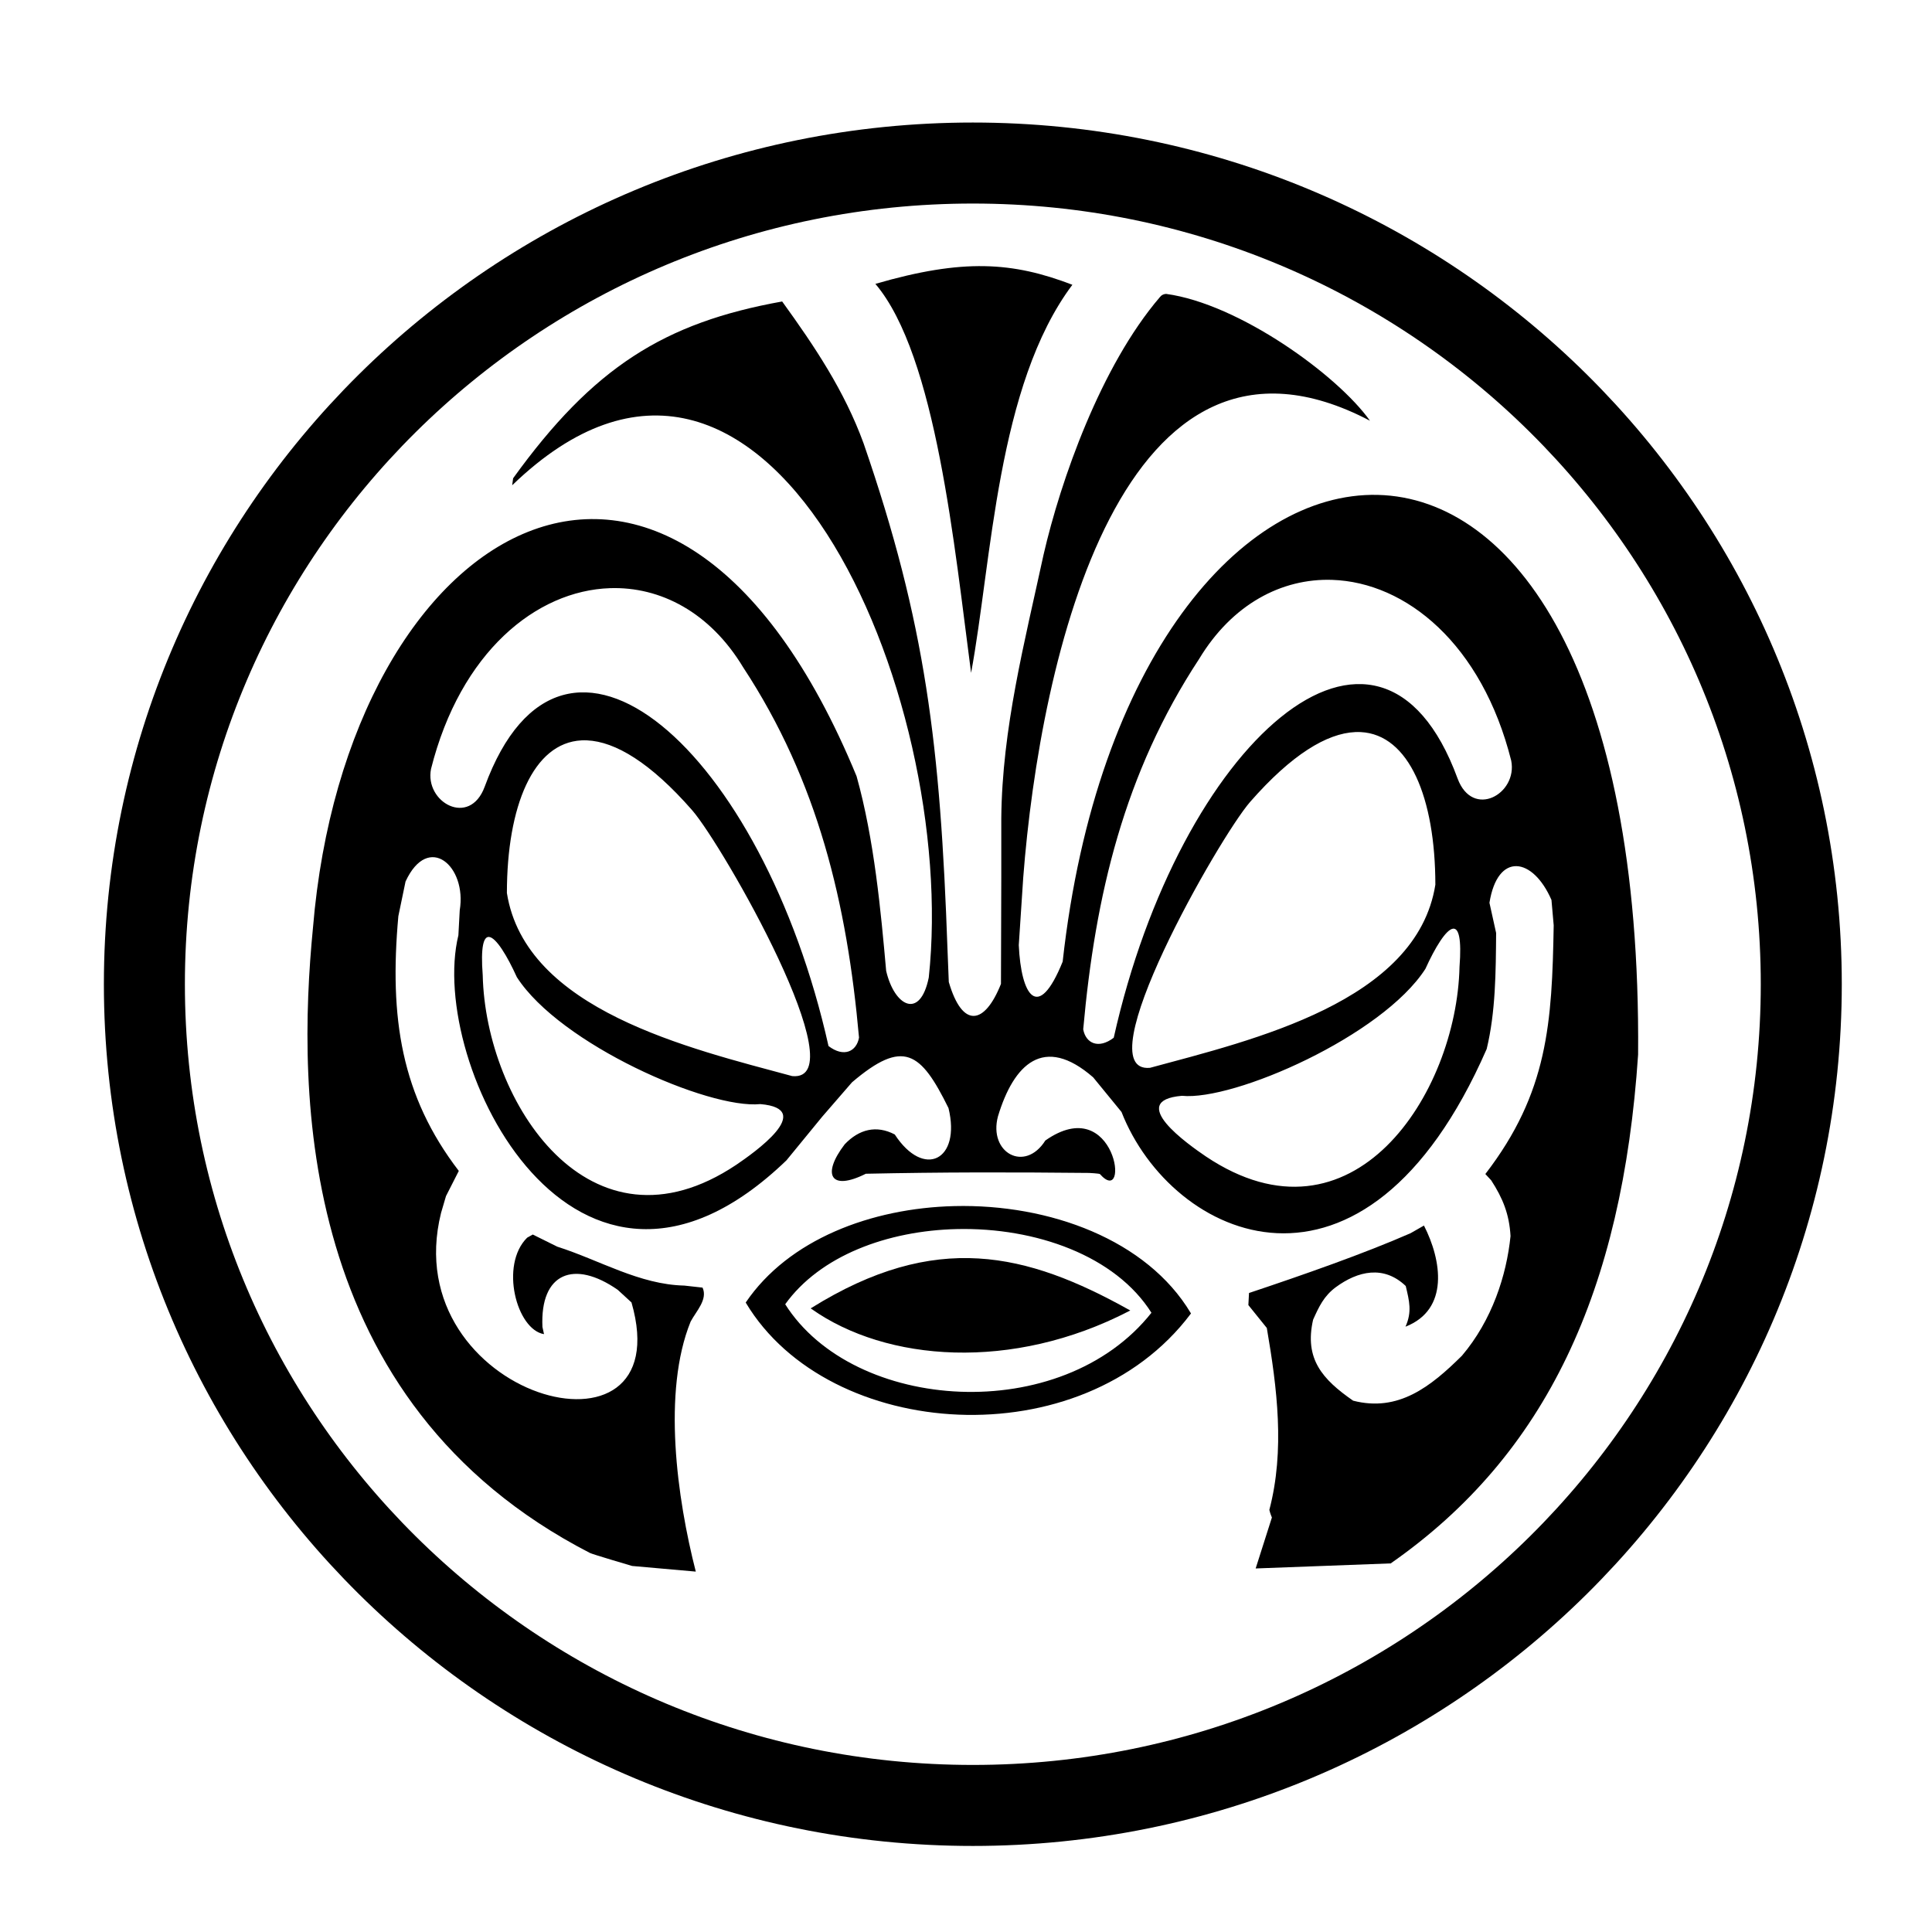
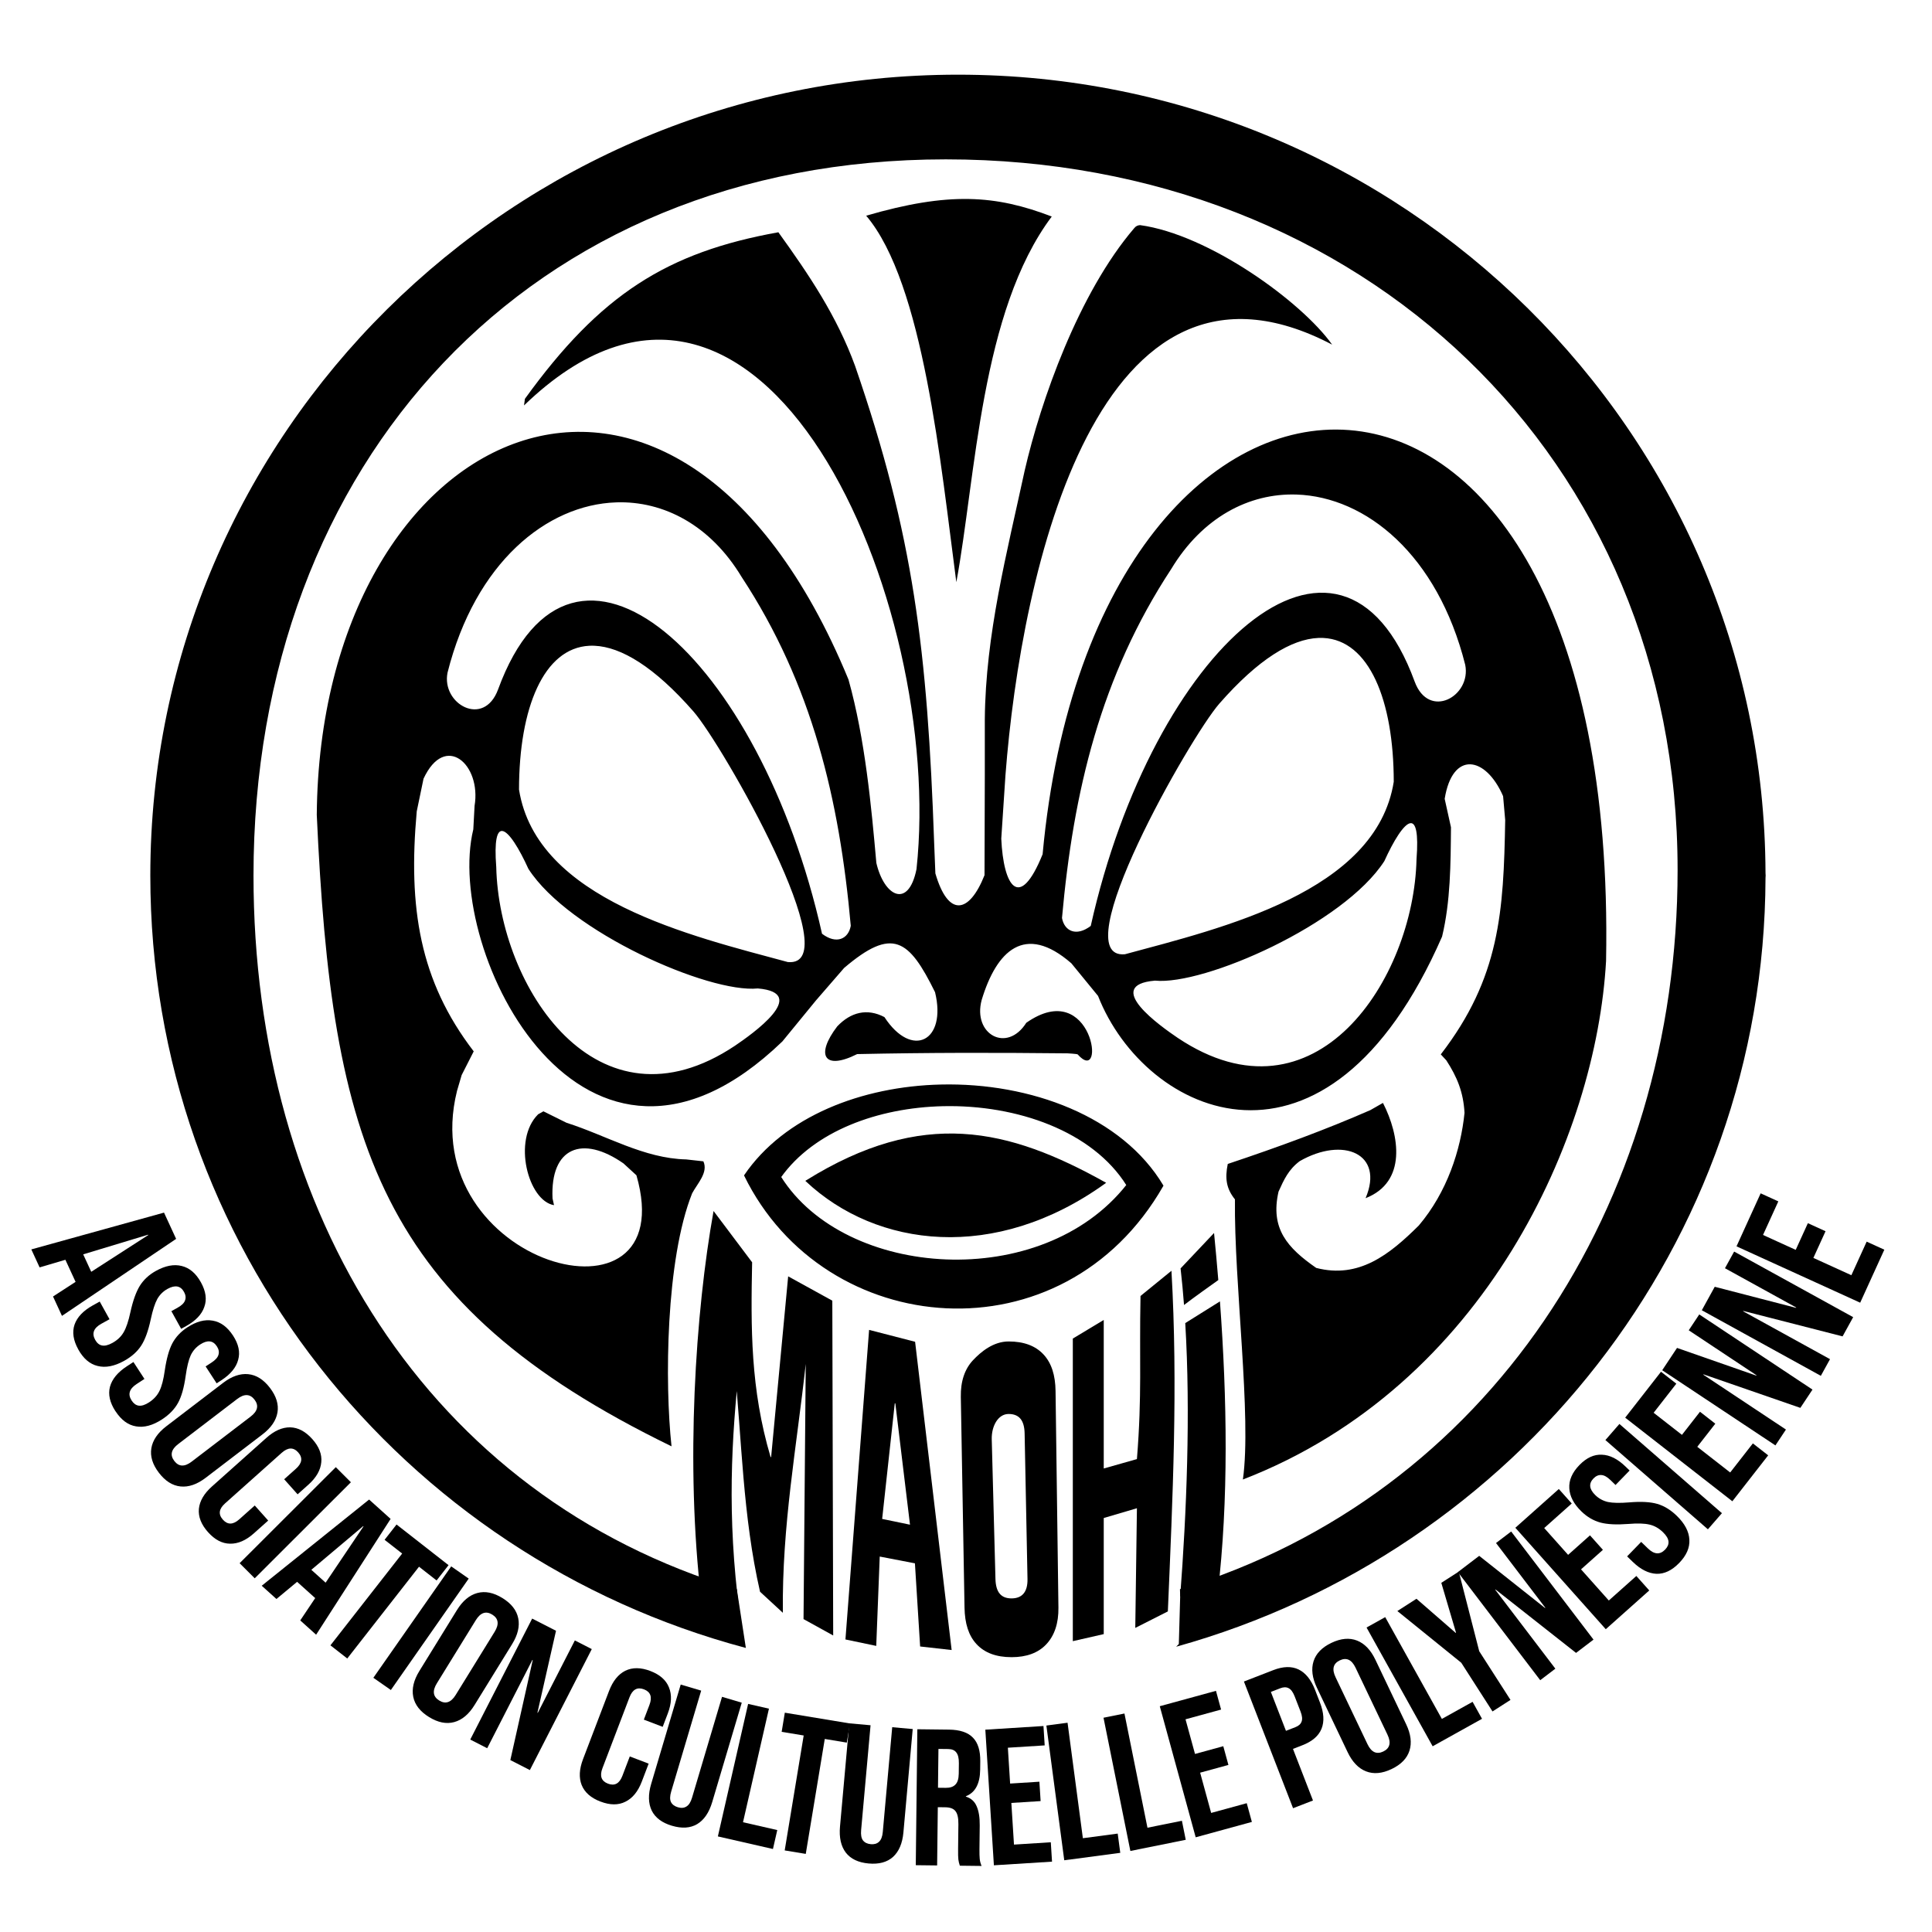
- <svg xmlns="http://www.w3.org/2000/svg" width="500" height="500" viewBox="0 0 132.292 132.292" version="1.1" id="svg1058">
+ <svg xmlns="http://www.w3.org/2000/svg" id="svg1058" version="1.1" viewBox="0 0 132.292 132.292" height="500" width="500">
  <defs id="defs1052" />
-   <g id="layer2" style="display:inline;opacity:1">
-     <ellipse style="fill:none;stroke:#000000;stroke-width:5.547;stroke-linecap:round;stroke-linejoin:round;stroke-miterlimit:4;stroke-dasharray:none;paint-order:stroke fill markers" id="path945" cx="66.614" cy="67.395" rx="56.727" ry="56.231" />
-     <g id="g965" transform="translate(-1.710008,1.458071)">
-       <path id="path1615" d="m 61.652,17.98 c 6.008,-1.747 9.393,-1.509 13.488,0.062 -5.173,6.897 -5.516,18.935 -6.935,26.575 -1.13,-8.527 -2.386,-21.733 -6.553,-26.636 z" style="fill:#000000;stroke:none;stroke-width:0.345px;stroke-linecap:butt;stroke-linejoin:miter;stroke-opacity:1" />
-       <path d="m 81.556,18.666 c -0.159,0.011 -0.304,0.067 -0.418,0.214 -4.057,4.731 -6.804,12.572 -7.97,17.638 -1.295,5.99 -2.843,11.904 -2.896,18.073 v 4.05 l -0.022,7.273 c -1.111,2.8 -2.634,3.086 -3.572,-0.131 l -0.087,-2.178 c -0.494,-14.037 -1.487,-22.358 -5.749,-34.709 -1.317,-3.608 -3.355,-6.638 -5.574,-9.711 -8.083,1.452 -12.941,4.512 -18.422,12.106 l -0.065,0.48 c 17.334,-16.734 30.61,14.355 28.525,33.707 -0.592,2.911 -2.352,1.976 -2.917,-0.457 -0.359,-4.044 -0.813,-8.996 -2.025,-13.326 -12.647,-30.698 -34.924,-17.402 -37.225,10.389 -1.104,11.3 -1.064,32.475 18.954,42.789 0.108,0.077 2.901,0.897 2.901,0.897 l 4.36,0.386 c -1.284,-5.003 -2.305,-12.319 -0.353,-17.121 0.382,-0.716 1.185,-1.515 0.816,-2.325 l -1.248,-0.139 c -3.077,-0.068 -5.808,-1.745 -8.699,-2.664 l -1.679,-0.832 -0.385,0.216 c -1.887,1.867 -0.729,6.293 1.155,6.606 l -0.108,-0.492 c -0.171,-3.705 2.165,-4.629 5.159,-2.541 l 0.939,0.862 c 3.425,11.896 -16.178,6.495 -13.041,-6.128 l 0.339,-1.155 0.877,-1.724 C 29.187,73.581 28.356,68.254 28.987,61.273 l 0.492,-2.371 c 1.569,-3.383 4.212,-1.045 3.711,1.97 l -0.092,1.71 c -2.147,8.811 8.004,29.341 22.464,15.413 l 2.448,-2.988 2.04,-2.354 c 3.519,-2.996 4.705,-2.096 6.608,1.764 0.868,3.571 -1.687,4.864 -3.68,1.807 -1.256,-0.659 -2.443,-0.362 -3.429,0.675 -1.586,2.075 -0.978,3.232 1.448,2.014 5.175,-0.109 9.869,-0.111 15.297,-0.055 0,0 0.653,0.033 0.73,0.076 2.112,2.378 1.113,-5.694 -3.735,-2.297 -1.406,2.226 -3.909,0.838 -3.244,-1.655 1.077,-3.567 3.131,-5.619 6.519,-2.67 l 1.94,2.371 c 3.424,8.733 16.626,14.835 25.005,-4.311 0.615,-2.545 0.626,-5.299 0.647,-7.945 l -0.457,-2.067 c 0.56,-3.502 2.974,-3.124 4.246,-0.196 l 0.153,1.739 c -0.116,6.671 -0.383,11.448 -4.68,17.029 l 0.4,0.431 c 0.792,1.222 1.239,2.312 1.324,3.818 -0.273,2.695 -1.268,5.765 -3.326,8.191 -2.142,2.124 -4.356,3.88 -7.452,3.08 -2.094,-1.454 -3.354,-2.853 -2.741,-5.543 0.399,-0.888 0.731,-1.611 1.54,-2.217 1.531,-1.129 3.3,-1.529 4.804,-0.092 0.247,1.04 0.437,1.762 -0.016,2.785 3.012,-1.174 2.476,-4.555 1.263,-6.924 L 98.297,82.985 c -3.201,1.401 -7.275,2.828 -11.062,4.094 l -0.044,0.827 1.263,1.568 c 0.705,4.113 1.246,8.362 0.174,12.455 0.044,0.218 0.174,0.523 0.174,0.523 l -1.112,3.489 9.248,-0.347 c 10.661,-7.434 15.861,-18.694 16.94,-34.84 0.424,-52.314 -34.823,-47.763 -39.403,-6.364 -1.693,4.189 -2.85,2.318 -3.005,-1.132 l 0.304,-4.616 C 72.924,43.699 78.501,18.426 95.517,27.351 93.287,24.215 86.536,19.34 81.556,18.666 Z m 11.375,19.582 c 5.053,0.168 10.246,4.379 12.258,12.377 0.454,2.283 -2.642,4.018 -3.675,1.217 C 96.117,37.125 82.469,49.479 77.972,69.6 76.926,70.399 76.056,69.982 75.882,69.024 c 0.821,-9.174 2.807,-17.557 7.937,-25.361 2.263,-3.752 5.655,-5.53 9.112,-5.415 z m -49.449,0.568 c 3.457,-0.115 6.849,1.662 9.112,5.415 5.13,7.805 7.116,16.188 7.937,25.361 -0.174,0.958 -1.044,1.375 -2.09,0.576 C 53.944,50.047 40.297,37.692 34.899,52.41 c -1.032,2.801 -4.129,1.067 -3.675,-1.216 2.012,-7.998 7.204,-12.21 12.257,-12.378 z m 51.021,9.854 c 0.129,-0.006 0.256,-0.005 0.38,6.9e-4 3.318,0.165 5.107,4.511 5.112,10.451 -1.273,8.021 -12.509,10.636 -19.538,12.538 -4.505,0.42 4.745,-15.798 6.858,-18.212 2.846,-3.252 5.258,-4.691 7.188,-4.777 z m -52.592,0.568 c 1.931,0.085 4.341,1.524 7.188,4.777 2.112,2.414 11.362,18.632 6.858,18.212 -7.029,-1.901 -18.265,-4.516 -19.538,-12.538 0.005,-5.94 1.795,-10.285 5.113,-10.451 0.124,-0.006 0.251,-0.006 0.38,-6.9e-4 z m 59.305,12.893 c 0.376,-0.031 0.582,0.678 0.433,2.62 -0.199,8.707 -7.338,19.687 -17.36,12.983 -1.202,-0.816 -5.495,-3.829 -1.65,-4.158 3.565,0.359 13.722,-4.105 16.674,-8.692 0.655,-1.447 1.42,-2.713 1.904,-2.753 z m -66.019,0.568 c 0.484,0.04 1.249,1.306 1.904,2.753 2.951,4.587 13.109,9.05 16.674,8.692 3.845,0.328 -0.449,3.342 -1.651,4.158 C 42.102,85.005 34.963,74.025 34.764,65.318 c -0.149,-1.942 0.057,-2.651 0.433,-2.62 z" style="display:inline;fill:#000000;stroke:none;stroke-width:0.345px;stroke-linecap:butt;stroke-linejoin:miter;stroke-opacity:1" id="path1617" />
-       <path d="m 67.078,81.17 c -5.736,0.135 -11.359,2.305 -14.256,6.564 5.661,9.45 22.933,10.656 30.389,0.743 -2.986,-4.998 -9.632,-7.46 -16.133,-7.307 z m 0.161,1.489 c 5.387,-0.121 10.893,1.826 13.367,5.776 -6.178,7.836 -20.49,6.883 -25.181,-0.587 2.401,-3.367 7.061,-5.083 11.813,-5.189 z" style="font-variation-settings:normal;opacity:1;vector-effect:none;fill:#000000;fill-opacity:1;stroke:#000000;stroke-width:0.085;stroke-linecap:butt;stroke-linejoin:miter;stroke-miterlimit:4;stroke-dasharray:none;stroke-dashoffset:0;stroke-opacity:1;stop-color:#000000;stop-opacity:1" id="path834" />
-       <path id="path849" d="m 57.298,88.134 c 8.479,-5.277 14.694,-3.776 21.717,0.141 -8.001,4.142 -16.605,3.467 -21.717,-0.141 z" style="font-variation-settings:normal;opacity:1;vector-effect:none;fill:#000000;fill-opacity:1;stroke:#000000;stroke-width:0.085;stroke-linecap:butt;stroke-linejoin:miter;stroke-miterlimit:4;stroke-dasharray:none;stroke-dashoffset:0;stroke-opacity:1;stop-color:#000000;stop-opacity:1" />
+   <g style="display:inline;opacity:1" id="layer2">
+     <path id="path865" style="color:#000000;font-style:normal;font-variant:normal;font-weight:normal;font-stretch:normal;font-size:medium;line-height:normal;font-family:sans-serif;font-variant-ligatures:normal;font-variant-position:normal;font-variant-caps:normal;font-variant-numeric:normal;font-variant-alternates:normal;font-variant-east-asian:normal;font-feature-settings:normal;font-variation-settings:normal;text-indent:0;text-align:start;text-decoration:none;text-decoration-line:none;text-decoration-style:solid;text-decoration-color:#000000;letter-spacing:normal;word-spacing:normal;text-transform:none;writing-mode:lr-tb;direction:ltr;text-orientation:mixed;dominant-baseline:auto;baseline-shift:baseline;text-anchor:start;white-space:normal;shape-padding:0;shape-margin:0;inline-size:0;clip-rule:nonzero;display:inline;overflow:visible;visibility:visible;opacity:1;isolation:auto;mix-blend-mode:normal;color-interpolation:sRGB;color-interpolation-filters:linearRGB;solid-color:#000000;solid-opacity:1;vector-effect:none;fill:#000000;fill-opacity:1;fill-rule:nonzero;stroke:none;stroke-width:3.719;stroke-linecap:round;stroke-linejoin:round;stroke-miterlimit:4;stroke-dasharray:none;stroke-dashoffset:0;stroke-opacity:1;paint-order:stroke fill markers;color-rendering:auto;image-rendering:auto;shape-rendering:auto;text-rendering:auto;enable-background:accumulate;stop-color:#000000;stop-opacity:1" d="m 65.596,5.114 c -30.512,0 -55.303,24.565 -55.303,54.837 -10e-7,25.348 17.211,46.617 40.779,52.891 l -0.62,-4.032 C 29.251,102.458 17.358,83.037 17.358,59.951 c 0,-28.245 18.886,-49.039 47.406,-49.039 28.52,0 50.108,20.42 50.108,48.665 0,23.003 -12.99,42.817 -34.075,49.24 l 0.015,0.495 -0.093,3.263 -0.183,0.183 c 23.214,-6.456 40.278,-27.576 40.356,-52.638 0.006,-0.056 0.009,-0.113 0.009,-0.169 -2.6e-4,-0.058 -0.003,-0.117 -0.009,-0.175 C 120.795,29.585 96.049,5.114 65.596,5.114 Z" />
+     <g transform="translate(-1.710008,1.458071)" id="g965">
+       <path style="fill:#000000;stroke:none;stroke-width:0.325px;stroke-linecap:butt;stroke-linejoin:miter;stroke-opacity:1" d="m 61.021,13.311 c 5.661,-1.646 8.849,-1.422 12.707,0.058 -4.873,6.498 -5.197,17.839 -6.534,25.037 -1.064,-8.034 -2.248,-20.475 -6.174,-25.095 z" id="path1615" />
+       <path id="path1617" style="display:inline;fill:#000000;stroke:none;stroke-width:0.325px;stroke-linecap:butt;stroke-linejoin:miter;stroke-opacity:1" d="m 79.774,13.957 c -0.15,0.01 -0.286,0.063 -0.393,0.201 -3.823,4.458 -6.411,11.845 -7.509,16.617 -1.22,5.644 -2.678,11.215 -2.728,17.028 v 3.815 l -0.02,6.852 c -1.047,2.638 -2.482,2.907 -3.365,-0.123 l -0.082,-2.052 C 65.211,43.071 64.275,35.231 60.26,23.595 59.019,20.196 57.1,17.342 55.008,14.446 47.393,15.814 42.816,18.697 37.653,25.852 l -0.061,0.452 C 53.923,10.538 66.431,39.829 64.466,58.06 63.908,60.803 62.25,59.922 61.717,57.63 61.379,53.82 60.952,49.155 59.81,45.075 47.894,16.153 23.615,27.54 23.401,54.34 24.43,76.774 27.564,87.781 47.692,97.577 47.224,93.26 47.293,84.792 49.104,80.253 c 0.36,-0.674 1.117,-1.427 0.769,-2.19 L 48.698,77.932 c -2.899,-0.064 -5.472,-1.644 -8.196,-2.509 l -1.582,-0.784 -0.362,0.203 c -1.777,1.759 -0.687,5.929 1.088,6.223 l -0.102,-0.464 c -0.161,-3.491 2.04,-4.361 4.86,-2.394 l 0.885,0.812 c 3.227,11.208 -15.242,6.119 -12.287,-5.773 l 0.319,-1.088 0.826,-1.625 C 30.434,65.695 29.652,60.676 30.246,54.099 l 0.464,-2.234 c 1.479,-3.188 3.969,-0.985 3.496,1.856 l -0.087,1.611 c -2.023,8.301 7.54,27.643 21.164,14.521 l 2.306,-2.815 1.922,-2.217 c 3.316,-2.823 4.433,-1.975 6.226,1.662 0.818,3.365 -1.59,4.583 -3.467,1.703 -1.183,-0.621 -2.302,-0.341 -3.231,0.636 -1.494,1.955 -0.921,3.045 1.364,1.898 4.876,-0.103 9.298,-0.105 14.412,-0.051 0,0 0.615,0.031 0.687,0.072 1.99,2.24 1.049,-5.365 -3.518,-2.164 -1.325,2.098 -3.683,0.79 -3.056,-1.559 1.014,-3.36 2.95,-5.294 6.141,-2.516 l 1.828,2.234 c 3.226,8.228 15.664,13.976 23.558,-4.062 0.579,-2.397 0.589,-4.992 0.609,-7.485 l -0.431,-1.947 c 0.528,-3.3 2.802,-2.943 4,-0.185 l 0.144,1.639 c -0.109,6.285 -0.361,10.786 -4.41,16.044 l 0.377,0.406 c 0.747,1.152 1.167,2.178 1.248,3.597 -0.257,2.539 -1.194,5.431 -3.133,7.717 -2.018,2.001 -4.104,3.656 -7.021,2.902 -1.972,-1.37 -3.159,-2.688 -2.582,-5.223 0.376,-0.836 0.689,-1.518 1.451,-2.089 2.978,-1.706 5.806,-0.516 4.51,2.537 2.838,-1.106 2.333,-4.291 1.19,-6.524 l -0.862,0.492 c -3.016,1.32 -6.198,2.495 -9.765,3.687 -0.202,0.996 -0.1,1.691 0.492,2.426 -0.068,5.738 1.153,14.875 0.544,19.182 16.598,-6.418 24.203,-23.549 24.868,-35.51 0.919,-48.012 -34.976,-46.483 -38.582,-7.305 -1.595,3.946 -2.685,2.184 -2.831,-1.067 l 0.287,-4.349 C 71.641,37.542 76.895,13.732 92.927,22.14 90.826,19.186 84.466,14.593 79.774,13.957 Z m 10.717,18.449 c 4.76,0.158 9.653,4.126 11.549,11.661 0.428,2.151 -2.49,3.785 -3.462,1.146 -5.085,-13.866 -17.944,-2.226 -22.18,16.731 -0.985,0.752 -1.805,0.36 -1.969,-0.543 0.773,-8.643 2.645,-16.541 7.478,-23.894 2.132,-3.535 5.328,-5.21 8.585,-5.101 z m -46.588,0.535 c 3.257,-0.108 6.453,1.566 8.585,5.101 4.833,7.353 6.705,15.251 7.478,23.894 -0.164,0.902 -0.984,1.295 -1.969,0.543 C 53.759,43.523 40.901,31.883 35.816,45.749 34.844,48.388 31.926,46.754 32.354,44.603 34.25,37.068 39.142,33.1 43.902,32.942 Z m 48.069,9.284 c 0.121,-0.005 0.241,-0.005 0.358,6.51e-4 3.126,0.156 4.811,4.25 4.816,9.846 -1.199,7.557 -11.785,10.021 -18.407,11.812 -4.244,0.396 4.471,-14.884 6.461,-17.158 2.682,-3.064 4.953,-4.42 6.772,-4.5 z m -49.549,0.535 c 1.819,0.08 4.09,1.436 6.772,4.5 1.99,2.274 10.705,17.554 6.461,17.158 -6.622,-1.791 -17.208,-4.255 -18.407,-11.812 0.005,-5.596 1.691,-9.69 4.817,-9.846 0.117,-0.006 0.237,-0.006 0.358,-6.51e-4 z m 55.874,12.147 c 0.354,-0.029 0.548,0.639 0.408,2.468 -0.187,8.203 -6.913,18.548 -16.355,12.232 -1.133,-0.769 -5.177,-3.608 -1.555,-3.917 3.359,0.338 12.928,-3.867 15.709,-8.189 0.617,-1.364 1.338,-2.556 1.794,-2.594 z m -62.199,0.535 c 0.456,0.038 1.176,1.23 1.794,2.594 2.781,4.322 12.35,8.527 15.709,8.189 3.622,0.309 -0.423,3.148 -1.556,3.917 -9.442,6.316 -16.168,-4.028 -16.355,-12.232 -0.14,-1.829 0.054,-2.498 0.408,-2.468 z" />
+       <path id="path834" style="font-variation-settings:normal;opacity:1;vector-effect:none;fill:#000000;fill-opacity:1;stroke:#000000;stroke-width:0.08;stroke-linecap:butt;stroke-linejoin:miter;stroke-miterlimit:4;stroke-dasharray:none;stroke-dashoffset:0;stroke-opacity:1;stop-color:#000000;stop-opacity:1" d="m 66.133,72.844 c -5.404,0.127 -10.701,2.171 -13.431,6.185 5.5,11.252 21.791,12.668 28.63,0.7 -2.814,-4.708 -9.075,-7.028 -15.199,-6.885 z m 0.152,1.403 c 5.075,-0.114 10.263,1.72 12.594,5.442 -5.821,7.383 -19.304,6.484 -23.724,-0.553 2.262,-3.172 6.652,-4.788 11.13,-4.889 z" />
+       <path style="font-variation-settings:normal;opacity:1;vector-effect:none;fill:#000000;fill-opacity:1;stroke:#000000;stroke-width:0.08;stroke-linecap:butt;stroke-linejoin:miter;stroke-miterlimit:4;stroke-dasharray:none;stroke-dashoffset:0;stroke-opacity:1;stop-color:#000000;stop-opacity:1" d="m 56.919,79.406 c 7.988,-4.971 13.844,-3.558 20.46,0.132 -7.538,5.426 -15.645,4.394 -20.46,-0.132 z" id="path849" />
+       <g transform="matrix(0.942137,0,0,0.942137,2.936316,-3.628433)" style="font-style:normal;font-weight:normal;font-size:14.111px;line-height:1.25;font-family:sans-serif;letter-spacing:0px;word-spacing:0px;fill:#000000;fill-opacity:1;stroke:none;stroke-width:0.07" id="text881" aria-label="ASSOCIATION CULTURELLE POLYNESIENNE">
+         <path id="path922" style="font-style:normal;font-variant:normal;font-weight:normal;font-stretch:normal;font-size:14.111px;font-family:'Bebas Neue';-inkscape-font-specification:'Bebas Neue, Normal';font-variant-ligatures:normal;font-variant-caps:normal;font-variant-numeric:normal;font-variant-east-asian:normal;stroke-width:0.07" d="M 10.619,90.436 11.499,92.345 3.202,97.941 2.552,96.532 4.215,95.454 4.19,95.466 3.451,93.864 1.577,94.417 0.975,93.11 Z M 5.33,94.738 9.475,92.066 9.463,92.041 4.745,93.47 Z" />
+         <path id="path924" style="font-style:normal;font-variant:normal;font-weight:normal;font-stretch:normal;font-size:14.111px;font-family:'Bebas Neue';-inkscape-font-specification:'Bebas Neue, Normal';font-variant-ligatures:normal;font-variant-caps:normal;font-variant-numeric:normal;font-variant-east-asian:normal;stroke-width:0.07" d="M 4.387,100.377 Q 3.84,99.389 4.116,98.576 4.403,97.755 5.453,97.174 l 0.494,-0.273 0.711,1.284 -0.593,0.328 q -0.839,0.465 -0.45,1.168 0.191,0.346 0.485,0.409 0.312,0.069 0.769,-0.184 0.543,-0.301 0.814,-0.773 0.283,-0.479 0.494,-1.467 0.276,-1.25 0.684,-1.911 0.42,-0.668 1.173,-1.085 1.025,-0.567 1.867,-0.356 0.855,0.204 1.402,1.192 0.54,0.975 0.245,1.783 -0.275,0.814 -1.325,1.395 l -0.358,0.198 -0.711,-1.284 0.444,-0.246 q 0.444,-0.246 0.546,-0.528 0.114,-0.289 -0.07,-0.622 -0.376,-0.679 -1.203,-0.221 -0.469,0.26 -0.74,0.732 -0.264,0.485 -0.475,1.473 -0.269,1.262 -0.696,1.918 -0.427,0.656 -1.242,1.107 -1.062,0.588 -1.923,0.371 -0.855,-0.204 -1.409,-1.204 z" />
+         <path id="path926" style="font-style:normal;font-variant:normal;font-weight:normal;font-stretch:normal;font-size:14.111px;font-family:'Bebas Neue';-inkscape-font-specification:'Bebas Neue, Normal';font-variant-ligatures:normal;font-variant-caps:normal;font-variant-numeric:normal;font-variant-east-asian:normal;stroke-width:0.07" d="m 7.09,104.873 q -0.616,-0.946 -0.4,-1.777 0.228,-0.839 1.233,-1.494 l 0.473,-0.308 0.801,1.23 -0.567,0.37 q -0.804,0.524 -0.365,1.198 0.216,0.331 0.513,0.373 0.317,0.046 0.754,-0.239 0.52,-0.339 0.756,-0.83 0.248,-0.498 0.388,-1.499 0.186,-1.266 0.545,-1.955 0.371,-0.697 1.093,-1.167 0.981,-0.639 1.837,-0.489 0.867,0.142 1.484,1.088 0.609,0.934 0.373,1.761 -0.216,0.831 -1.221,1.486 l -0.343,0.223 -0.801,-1.23 0.426,-0.277 q 0.426,-0.277 0.507,-0.566 0.093,-0.296 -0.115,-0.616 -0.424,-0.65 -1.216,-0.134 -0.449,0.293 -0.685,0.783 -0.228,0.502 -0.368,1.503 -0.178,1.278 -0.557,1.963 -0.379,0.685 -1.159,1.193 -1.017,0.663 -1.892,0.508 -0.867,-0.142 -1.491,-1.1 z" />
+         <path id="path928" style="font-style:normal;font-variant:normal;font-weight:normal;font-stretch:normal;font-size:14.111px;font-family:'Bebas Neue';-inkscape-font-specification:'Bebas Neue, Normal';font-variant-ligatures:normal;font-variant-caps:normal;font-variant-numeric:normal;font-variant-east-asian:normal;stroke-width:0.07" d="m 10.246,109.343 q -0.694,-0.908 -0.547,-1.784 0.147,-0.876 1.089,-1.596 l 4.126,-3.153 q 0.942,-0.72 1.826,-0.632 0.884,0.088 1.578,0.996 0.694,0.908 0.547,1.784 -0.147,0.876 -1.089,1.596 l -4.126,3.153 q -0.942,0.72 -1.826,0.632 -0.884,-0.088 -1.578,-0.996 z m 1.121,-0.857 q 0.488,0.639 1.262,0.048 l 4.283,-3.273 q 0.774,-0.591 0.285,-1.23 -0.488,-0.639 -1.262,-0.048 l -4.283,3.273 q -0.774,0.591 -0.285,1.23 z" />
+         <path id="path930" style="font-style:normal;font-variant:normal;font-weight:normal;font-stretch:normal;font-size:14.111px;font-family:'Bebas Neue';-inkscape-font-specification:'Bebas Neue, Normal';font-variant-ligatures:normal;font-variant-caps:normal;font-variant-numeric:normal;font-variant-east-asian:normal;stroke-width:0.07" d="m 13.817,113.66 q -0.742,-0.832 -0.664,-1.697 0.088,-0.854 0.951,-1.625 l 3.958,-3.534 q 0.863,-0.771 1.722,-0.762 0.868,0.019 1.611,0.851 0.742,0.832 0.654,1.686 -0.079,0.865 -0.942,1.636 l -0.779,0.695 -0.977,-1.095 0.853,-0.761 q 0.684,-0.611 0.167,-1.19 -0.517,-0.579 -1.201,0.032 l -4.116,3.675 q -0.674,0.601 -0.157,1.18 0.517,0.579 1.191,-0.023 l 1.126,-1.006 0.977,1.095 -1.042,0.93 q -0.863,0.771 -1.732,0.751 -0.859,-0.009 -1.601,-0.84 z" />
+         <path id="path932" style="font-style:normal;font-variant:normal;font-weight:normal;font-stretch:normal;font-size:14.111px;font-family:'Bebas Neue';-inkscape-font-specification:'Bebas Neue, Normal';font-variant-ligatures:normal;font-variant-caps:normal;font-variant-numeric:normal;font-variant-east-asian:normal;stroke-width:0.07" d="m 23.104,108.936 1.097,1.098 -6.989,6.98 -1.097,-1.098 z" />
+         <path id="path934" style="font-style:normal;font-variant:normal;font-weight:normal;font-stretch:normal;font-size:14.111px;font-family:'Bebas Neue';-inkscape-font-specification:'Bebas Neue, Normal';font-variant-ligatures:normal;font-variant-caps:normal;font-variant-numeric:normal;font-variant-east-asian:normal;stroke-width:0.07" d="m 25.525,111.29 1.563,1.407 -5.414,8.417 -1.154,-1.039 1.103,-1.646 -0.019,0.021 -1.311,-1.18 -1.503,1.248 -1.07,-0.963 z m -3.161,6.041 2.753,-4.091 -0.021,-0.019 -3.77,3.175 z" />
+         <path id="path936" style="font-style:normal;font-variant:normal;font-weight:normal;font-stretch:normal;font-size:14.111px;font-family:'Bebas Neue';-inkscape-font-specification:'Bebas Neue, Normal';font-variant-ligatures:normal;font-variant-caps:normal;font-variant-numeric:normal;font-variant-east-asian:normal;stroke-width:0.07" d="m 27.928,115.215 -1.278,-0.999 0.869,-1.112 3.78,2.955 -0.869,1.112 -1.278,-0.999 -5.215,6.67 -1.223,-0.956 z" />
+         <path id="path938" style="font-style:normal;font-variant:normal;font-weight:normal;font-stretch:normal;font-size:14.111px;font-family:'Bebas Neue';-inkscape-font-specification:'Bebas Neue, Normal';font-variant-ligatures:normal;font-variant-caps:normal;font-variant-numeric:normal;font-variant-east-asian:normal;stroke-width:0.07" d="m 31.492,116.147 1.272,0.889 -5.658,8.097 -1.272,-0.889 z" />
+         <path id="path940" style="font-style:normal;font-variant:normal;font-weight:normal;font-stretch:normal;font-size:14.111px;font-family:'Bebas Neue';-inkscape-font-specification:'Bebas Neue, Normal';font-variant-ligatures:normal;font-variant-caps:normal;font-variant-numeric:normal;font-variant-east-asian:normal;stroke-width:0.07" d="m 29.881,127.098 q -0.973,-0.6 -1.148,-1.471 -0.176,-0.871 0.447,-1.88 l 2.726,-4.42 q 0.622,-1.009 1.48,-1.243 0.857,-0.234 1.83,0.366 0.973,0.6 1.148,1.471 0.176,0.871 -0.447,1.88 l -2.726,4.42 q -0.622,1.009 -1.48,1.243 -0.857,0.234 -1.83,-0.366 z m 0.741,-1.201 q 0.685,0.422 1.196,-0.406 l 2.83,-4.588 q 0.511,-0.829 -0.173,-1.251 -0.685,-0.422 -1.196,0.406 l -2.83,4.588 q -0.511,0.829 0.173,1.251 z" />
+         <path id="path942" style="font-style:normal;font-variant:normal;font-weight:normal;font-stretch:normal;font-size:14.111px;font-family:'Bebas Neue';-inkscape-font-specification:'Bebas Neue, Normal';font-variant-ligatures:normal;font-variant-caps:normal;font-variant-numeric:normal;font-variant-east-asian:normal;stroke-width:0.07" d="m 37.376,119.941 1.733,0.887 -1.35,5.951 0.025,0.013 2.694,-5.263 1.231,0.63 -4.5,8.793 -1.419,-0.726 1.627,-7.268 -0.025,-0.013 -3.285,6.419 -1.231,-0.63 z" />
+         <path id="path944" style="font-style:normal;font-variant:normal;font-weight:normal;font-stretch:normal;font-size:14.111px;font-family:'Bebas Neue';-inkscape-font-specification:'Bebas Neue, Normal';font-variant-ligatures:normal;font-variant-caps:normal;font-variant-numeric:normal;font-variant-east-asian:normal;stroke-width:0.07" d="m 42.343,133.243 q -1.042,-0.397 -1.369,-1.202 -0.314,-0.799 0.098,-1.881 l 1.891,-4.957 q 0.412,-1.081 1.179,-1.468 0.78,-0.382 1.822,0.015 1.042,0.397 1.356,1.197 0.327,0.805 -0.085,1.886 l -0.372,0.976 -1.371,-0.523 0.407,-1.068 q 0.327,-0.857 -0.398,-1.134 -0.725,-0.277 -1.052,0.58 l -1.966,5.155 q -0.322,0.844 0.403,1.12 0.725,0.277 1.047,-0.567 l 0.538,-1.411 1.371,0.523 -0.498,1.305 q -0.412,1.081 -1.192,1.463 -0.767,0.387 -1.808,-0.01 z" />
+         <path id="path946" style="font-style:normal;font-variant:normal;font-weight:normal;font-stretch:normal;font-size:14.111px;font-family:'Bebas Neue';-inkscape-font-specification:'Bebas Neue, Normal';font-variant-ligatures:normal;font-variant-caps:normal;font-variant-numeric:normal;font-variant-east-asian:normal;stroke-width:0.07" d="m 47.536,134.999 q -1.082,-0.322 -1.469,-1.099 -0.383,-0.791 -0.042,-1.941 l 2.147,-7.223 1.488,0.442 -2.179,7.331 q -0.145,0.487 -0.02,0.76 0.139,0.277 0.504,0.385 0.365,0.109 0.619,-0.052 0.267,-0.156 0.412,-0.643 l 2.179,-7.331 1.434,0.426 -2.147,7.223 q -0.342,1.15 -1.095,1.603 -0.749,0.44 -1.831,0.118 z" />
+         <path id="path948" style="font-style:normal;font-variant:normal;font-weight:normal;font-stretch:normal;font-size:14.111px;font-family:'Bebas Neue';-inkscape-font-specification:'Bebas Neue, Normal';font-variant-ligatures:normal;font-variant-caps:normal;font-variant-numeric:normal;font-variant-east-asian:normal;stroke-width:0.07" d="m 53.072,126.143 1.513,0.346 -1.885,8.254 2.49,0.569 -0.314,1.376 -4.003,-0.914 z" />
+         <path id="path950" style="font-style:normal;font-variant:normal;font-weight:normal;font-stretch:normal;font-size:14.111px;font-family:'Bebas Neue';-inkscape-font-specification:'Bebas Neue, Normal';font-variant-ligatures:normal;font-variant-caps:normal;font-variant-numeric:normal;font-variant-east-asian:normal;stroke-width:0.07" d="m 57.11,128.438 -1.601,-0.265 0.23,-1.392 4.734,0.783 -0.23,1.392 -1.601,-0.265 -1.381,8.353 -1.531,-0.253 z" />
+         <path id="path952" style="font-style:normal;font-variant:normal;font-weight:normal;font-stretch:normal;font-size:14.111px;font-family:'Bebas Neue';-inkscape-font-specification:'Bebas Neue, Normal';font-variant-ligatures:normal;font-variant-caps:normal;font-variant-numeric:normal;font-variant-east-asian:normal;stroke-width:0.07" d="m 61.832,137.741 q -1.124,-0.101 -1.658,-0.787 -0.532,-0.7 -0.425,-1.894 l 0.675,-7.505 1.546,0.139 -0.685,7.617 q -0.046,0.506 0.131,0.749 0.191,0.244 0.57,0.278 0.379,0.034 0.596,-0.173 0.231,-0.206 0.277,-0.712 l 0.685,-7.617 1.49,0.134 -0.675,7.505 q -0.107,1.195 -0.756,1.788 -0.647,0.579 -1.772,0.478 z" />
+         <path id="path954" style="font-style:normal;font-variant:normal;font-weight:normal;font-stretch:normal;font-size:14.111px;font-family:'Bebas Neue';-inkscape-font-specification:'Bebas Neue, Normal';font-variant-ligatures:normal;font-variant-caps:normal;font-variant-numeric:normal;font-variant-east-asian:normal;stroke-width:0.07" d="m 65.37,127.985 2.3,0.027 q 1.199,0.014 1.743,0.585 0.544,0.557 0.531,1.714 l -0.007,0.607 q -0.018,1.538 -1.038,1.935 l -3.26e-4,0.028 q 0.562,0.176 0.782,0.701 0.234,0.525 0.224,1.4 l -0.02,1.736 q -0.005,0.423 0.02,0.692 0.025,0.254 0.135,0.51 l -1.58,-0.018 q -0.082,-0.241 -0.108,-0.453 -0.026,-0.212 -0.019,-0.762 l 0.021,-1.806 q 0.008,-0.677 -0.215,-0.948 -0.209,-0.271 -0.745,-0.277 l -0.536,-0.006 -0.049,4.233 -1.552,-0.018 z m 2.067,4.258 q 0.466,0.005 0.694,-0.232 0.243,-0.237 0.249,-0.801 l 0.009,-0.762 q 0.006,-0.536 -0.189,-0.778 -0.181,-0.242 -0.59,-0.247 l -0.706,-0.008 -0.033,2.822 z" />
+         <path id="path957" style="font-style:normal;font-variant:normal;font-weight:normal;font-stretch:normal;font-size:14.111px;font-family:'Bebas Neue';-inkscape-font-specification:'Bebas Neue, Normal';font-variant-ligatures:normal;font-variant-caps:normal;font-variant-numeric:normal;font-variant-east-asian:normal;stroke-width:0.07" d="m 70.312,128.016 4.225,-0.266 0.089,1.408 -2.676,0.169 0.164,2.605 2.127,-0.134 0.089,1.408 -2.127,0.134 0.191,3.028 2.676,-0.169 0.089,1.408 -4.225,0.266 z" />
+         <path id="path959" style="font-style:normal;font-variant:normal;font-weight:normal;font-stretch:normal;font-size:14.111px;font-family:'Bebas Neue';-inkscape-font-specification:'Bebas Neue, Normal';font-variant-ligatures:normal;font-variant-caps:normal;font-variant-numeric:normal;font-variant-east-asian:normal;stroke-width:0.07" d="m 74.749,127.715 1.539,-0.204 1.113,8.393 2.532,-0.336 0.186,1.399 -4.071,0.54 z" />
+         <path id="path961" style="font-style:normal;font-variant:normal;font-weight:normal;font-stretch:normal;font-size:14.111px;font-family:'Bebas Neue';-inkscape-font-specification:'Bebas Neue, Normal';font-variant-ligatures:normal;font-variant-caps:normal;font-variant-numeric:normal;font-variant-east-asian:normal;stroke-width:0.07" d="m 78.901,127.148 1.522,-0.307 1.672,8.3 2.504,-0.504 0.279,1.383 -4.025,0.811 z" />
+         <path id="path963" style="font-style:normal;font-variant:normal;font-weight:normal;font-stretch:normal;font-size:14.111px;font-family:'Bebas Neue';-inkscape-font-specification:'Bebas Neue, Normal';font-variant-ligatures:normal;font-variant-caps:normal;font-variant-numeric:normal;font-variant-east-asian:normal;stroke-width:0.07" d="m 82.991,126.311 4.083,-1.118 0.373,1.361 -2.586,0.708 0.69,2.518 2.055,-0.563 0.373,1.361 -2.055,0.563 0.801,2.926 2.586,-0.708 0.373,1.361 -4.083,1.118 z" />
+         <path id="path965" style="font-style:normal;font-variant:normal;font-weight:normal;font-stretch:normal;font-size:14.111px;font-family:'Bebas Neue';-inkscape-font-specification:'Bebas Neue, Normal';font-variant-ligatures:normal;font-variant-caps:normal;font-variant-numeric:normal;font-variant-east-asian:normal;stroke-width:0.07" d="m 89.106,124.516 2.131,-0.827 q 1.079,-0.418 1.843,-0.049 0.764,0.37 1.198,1.488 l 0.352,0.908 q 0.434,1.118 0.119,1.906 -0.315,0.788 -1.394,1.206 l -0.684,0.265 1.454,3.75 -1.447,0.561 z m 3.739,3.318 q 0.355,-0.138 0.45,-0.401 0.108,-0.269 -0.076,-0.742 l -0.424,-1.092 q -0.184,-0.474 -0.444,-0.6 -0.248,-0.131 -0.603,0.007 l -0.684,0.265 1.097,2.829 z" />
+         <path id="path967" style="font-style:normal;font-variant:normal;font-weight:normal;font-stretch:normal;font-size:14.111px;font-family:'Bebas Neue';-inkscape-font-specification:'Bebas Neue, Normal';font-variant-ligatures:normal;font-variant-caps:normal;font-variant-numeric:normal;font-variant-east-asian:normal;stroke-width:0.07" d="m 99.839,130.877 q -1.032,0.492 -1.859,0.167 -0.827,-0.325 -1.337,-1.395 l -2.235,-4.687 q -0.51,-1.07 -0.242,-1.917 0.268,-0.847 1.3,-1.339 1.032,-0.492 1.859,-0.167 0.827,0.325 1.337,1.395 l 2.235,4.687 q 0.51,1.07 0.242,1.917 -0.268,0.847 -1.3,1.339 z m -0.607,-1.274 q 0.726,-0.346 0.307,-1.225 l -2.32,-4.866 q -0.419,-0.879 -1.145,-0.533 -0.726,0.346 -0.307,1.225 l 2.32,4.866 q 0.419,0.879 1.145,0.533 z" />
+         <path id="path969" style="font-style:normal;font-variant:normal;font-weight:normal;font-stretch:normal;font-size:14.111px;font-family:'Bebas Neue';-inkscape-font-specification:'Bebas Neue, Normal';font-variant-ligatures:normal;font-variant-caps:normal;font-variant-numeric:normal;font-variant-east-asian:normal;stroke-width:0.07" d="m 98.019,120.591 1.356,-0.755 4.118,7.398 2.232,-1.242 0.686,1.233 -3.588,1.997 z" />
+         <path id="path971" style="font-style:normal;font-variant:normal;font-weight:normal;font-stretch:normal;font-size:14.111px;font-family:'Bebas Neue';-inkscape-font-specification:'Bebas Neue, Normal';font-variant-ligatures:normal;font-variant-caps:normal;font-variant-numeric:normal;font-variant-east-asian:normal;stroke-width:0.07" d="m 104.903,123.152 -4.645,-3.759 1.389,-0.892 2.85,2.48 0.024,-0.015 -1.069,-3.623 1.27,-0.816 1.486,5.787 2.272,3.538 -1.306,0.839 z" />
+         <path id="path973" style="font-style:normal;font-variant:normal;font-weight:normal;font-stretch:normal;font-size:14.111px;font-family:'Bebas Neue';-inkscape-font-specification:'Bebas Neue, Normal';font-variant-ligatures:normal;font-variant-caps:normal;font-variant-numeric:normal;font-variant-east-asian:normal;stroke-width:0.07" d="m 104.657,116.562 1.549,-1.18 4.783,3.789 0.022,-0.017 -3.582,-4.704 1.1,-0.838 5.985,7.858 -1.269,0.966 -5.851,-4.608 -0.022,0.017 4.369,5.737 -1.1,0.838 z" />
+         <path id="path975" style="font-style:normal;font-variant:normal;font-weight:normal;font-stretch:normal;font-size:14.111px;font-family:'Bebas Neue';-inkscape-font-specification:'Bebas Neue, Normal';font-variant-ligatures:normal;font-variant-caps:normal;font-variant-numeric:normal;font-variant-east-asian:normal;stroke-width:0.07" d="m 108.833,113.341 3.16,-2.817 0.939,1.053 -2.001,1.784 1.737,1.949 1.59,-1.418 0.939,1.053 -1.59,1.418 2.019,2.265 2.001,-1.784 0.939,1.053 -3.16,2.817 z" />
+         <path id="path977" style="font-style:normal;font-variant:normal;font-weight:normal;font-stretch:normal;font-size:14.111px;font-family:'Bebas Neue';-inkscape-font-specification:'Bebas Neue, Normal';font-variant-ligatures:normal;font-variant-caps:normal;font-variant-numeric:normal;font-variant-east-asian:normal;stroke-width:0.07" d="m 120.735,115.905 q -0.787,0.81 -1.645,0.782 -0.869,-0.037 -1.729,-0.873 l -0.405,-0.393 1.023,-1.053 0.486,0.472 q 0.688,0.669 1.249,0.092 0.275,-0.283 0.251,-0.582 -0.025,-0.319 -0.399,-0.683 -0.445,-0.433 -0.976,-0.555 -0.541,-0.132 -1.547,-0.048 -1.276,0.098 -2.027,-0.101 -0.761,-0.209 -1.379,-0.808 -0.84,-0.816 -0.882,-1.684 -0.053,-0.877 0.734,-1.687 0.777,-0.8 1.636,-0.752 0.859,0.028 1.719,0.863 l 0.294,0.285 -1.023,1.053 -0.364,-0.354 q -0.364,-0.354 -0.664,-0.37 -0.31,-0.025 -0.575,0.248 -0.541,0.557 0.137,1.215 0.385,0.374 0.915,0.496 0.54,0.112 1.547,0.028 1.286,-0.108 2.037,0.11 0.752,0.219 1.42,0.868 0.87,0.846 0.913,1.733 0.053,0.877 -0.744,1.697 z" />
+         <path id="path979" style="font-style:normal;font-variant:normal;font-weight:normal;font-stretch:normal;font-size:14.111px;font-family:'Bebas Neue';-inkscape-font-specification:'Bebas Neue, Normal';font-variant-ligatures:normal;font-variant-caps:normal;font-variant-numeric:normal;font-variant-east-asian:normal;stroke-width:0.07" d="m 115.378,106.967 1.019,-1.171 7.45,6.486 -1.019,1.171 z" />
+         <path id="path981" style="font-style:normal;font-variant:normal;font-weight:normal;font-stretch:normal;font-size:14.111px;font-family:'Bebas Neue';-inkscape-font-specification:'Bebas Neue, Normal';font-variant-ligatures:normal;font-variant-caps:normal;font-variant-numeric:normal;font-variant-east-asian:normal;stroke-width:0.07" d="m 116.816,105.339 2.604,-3.338 1.113,0.868 -1.649,2.114 2.058,1.606 1.311,-1.68 1.113,0.868 -1.311,1.68 2.392,1.866 1.649,-2.114 1.113,0.868 -2.604,3.338 z" />
+         <path id="path983" style="font-style:normal;font-variant:normal;font-weight:normal;font-stretch:normal;font-size:14.111px;font-family:'Bebas Neue';-inkscape-font-specification:'Bebas Neue, Normal';font-variant-ligatures:normal;font-variant-caps:normal;font-variant-numeric:normal;font-variant-east-asian:normal;stroke-width:0.07" d="m 119.507,101.892 1.077,-1.622 5.761,2.012 0.016,-0.024 -4.926,-3.27 0.765,-1.152 8.229,5.463 -0.882,1.328 -7.038,-2.436 -0.016,0.024 6.007,3.988 -0.765,1.152 z" />
+         <path id="path985" style="font-style:normal;font-variant:normal;font-weight:normal;font-stretch:normal;font-size:14.111px;font-family:'Bebas Neue';-inkscape-font-specification:'Bebas Neue, Normal';font-variant-ligatures:normal;font-variant-caps:normal;font-variant-numeric:normal;font-variant-east-asian:normal;stroke-width:0.07" d="m 122.385,97.532 0.94,-1.706 5.907,1.531 0.014,-0.025 -5.178,-2.854 0.667,-1.211 8.651,4.767 -0.77,1.397 -7.214,-1.849 -0.014,0.025 6.315,3.48 -0.667,1.211 z" />
+         <path id="path987" style="font-style:normal;font-variant:normal;font-weight:normal;font-stretch:normal;font-size:14.111px;font-family:'Bebas Neue';-inkscape-font-specification:'Bebas Neue, Normal';font-variant-ligatures:normal;font-variant-caps:normal;font-variant-numeric:normal;font-variant-east-asian:normal;stroke-width:0.07" d="m 124.907,92.887 1.755,-3.852 1.284,0.585 -1.112,2.44 2.376,1.083 0.884,-1.939 1.284,0.585 -0.884,1.939 2.761,1.258 1.112,-2.44 1.284,0.585 -1.755,3.852 z" />
+       </g>
+       <path style="color:#000000;font-style:normal;font-variant:normal;font-weight:normal;font-stretch:normal;font-size:medium;line-height:normal;font-family:sans-serif;font-variant-ligatures:normal;font-variant-position:normal;font-variant-caps:normal;font-variant-numeric:normal;font-variant-alternates:normal;font-variant-east-asian:normal;font-feature-settings:normal;font-variation-settings:normal;text-indent:0;text-align:start;text-decoration:none;text-decoration-line:none;text-decoration-style:solid;text-decoration-color:#000000;letter-spacing:normal;word-spacing:normal;text-transform:none;writing-mode:lr-tb;direction:ltr;text-orientation:mixed;dominant-baseline:auto;baseline-shift:baseline;text-anchor:start;white-space:normal;shape-padding:0;shape-margin:0;inline-size:0;clip-rule:nonzero;display:inline;overflow:visible;visibility:visible;opacity:1;isolation:auto;mix-blend-mode:normal;color-interpolation:sRGB;color-interpolation-filters:linearRGB;solid-color:#000000;solid-opacity:1;vector-effect:none;fill:none;fill-opacity:1;fill-rule:nonzero;stroke:none;stroke-width:0;stroke-linecap:round;stroke-linejoin:round;stroke-miterlimit:4;stroke-dasharray:none;stroke-dashoffset:0;stroke-opacity:1;paint-order:stroke fill markers;color-rendering:auto;image-rendering:auto;shape-rendering:auto;text-rendering:auto;enable-background:accumulate;stop-color:#000000;stop-opacity:1" d="M 3.833,83.929 C 18.418,118.983 58.663,135.578 93.717,120.993 128.771,106.408 145.366,66.164 130.781,31.11 116.196,-3.944 75.952,-20.539 40.898,-5.954 5.844,8.631 -10.751,48.875 3.833,83.929 Z M 4.104,83.816 C -10.42,48.909 6.103,8.84 41.01,-5.684 75.918,-20.207 115.984,-3.684 130.508,31.223 145.032,66.131 128.511,106.199 93.604,120.723 58.697,135.247 18.628,118.724 4.104,83.816 Z" id="path956" />
    </g>
-     <g id="g894-3" transform="translate(0.06507888,0.2177298)" style="fill:#e6e6e6">
-       <g id="g876-6" style="fill:#e6e6e6" />
-       <g id="g884-5" transform="matrix(-1,0,0,1,198.9607,-0.4357224)" style="fill:#e6e6e6" />
+     <g style="fill:#e6e6e6" transform="translate(0.06507888,0.2177298)" id="g894-3">
+       <g style="fill:#e6e6e6" id="g876-6" />
+       <g style="fill:#e6e6e6" transform="matrix(-1,0,0,1,198.9607,-0.4357224)" id="g884-5" />
    </g>
+     <path id="path845" style="font-style:normal;font-variant:normal;font-weight:normal;font-stretch:normal;font-size:20.436px;line-height:1.25;font-family:'Bebas Neue';-inkscape-font-specification:'Bebas Neue, Normal';font-variant-ligatures:normal;font-variant-caps:normal;font-variant-numeric:normal;font-variant-east-asian:normal;letter-spacing:0px;word-spacing:0px;fill:#000000;fill-opacity:1;stroke:none;stroke-width:0.481" d="m 48.861,82.923 2.64,3.511 c -0.089,4.455 -0.122,8.654 1.264,13.334 h 0.038 l 1.166,-12.371 3.023,1.665 0.06,22.926 -2.031,-1.122 0.151,-17.471 v 0 c -0.614,5.635 -1.635,11.072 -1.566,17.04 l -1.563,-1.442 c -1.19,-5.199 -1.244,-10.398 -1.762,-15.597 l 0.351,0.02 c -0.536,5.049 -0.873,10.331 0.013,17.04 l -2.63,-0.947 c -1.092,-9.232 -0.396,-19.68 0.845,-26.584 z" />
+     <path id="path847" style="font-style:normal;font-variant:normal;font-weight:normal;font-stretch:normal;font-size:20.436px;line-height:1.25;font-family:'Bebas Neue';-inkscape-font-specification:'Bebas Neue, Normal';font-variant-ligatures:normal;font-variant-caps:normal;font-variant-numeric:normal;font-variant-east-asian:normal;letter-spacing:0px;word-spacing:0px;fill:#000000;fill-opacity:1;stroke:none;stroke-width:0.481" d="m 59.511,91.063 3.15,0.814 2.502,21.107 -2.158,-0.243 -0.359,-5.732 v 0.038 l -2.407,-0.463 -0.239,6.118 -2.109,-0.442 z m 2.8,13.339 -1.004,-8.309 h -0.038 l -0.864,7.914 z" />
+     <path id="path850" style="font-style:normal;font-variant:normal;font-weight:normal;font-stretch:normal;font-size:20.436px;line-height:1.25;font-family:'Bebas Neue';-inkscape-font-specification:'Bebas Neue, Normal';font-variant-ligatures:normal;font-variant-caps:normal;font-variant-numeric:normal;font-variant-east-asian:normal;letter-spacing:0px;word-spacing:0px;fill:#000000;fill-opacity:1;stroke:none;stroke-width:0.481" d="m 69.26,113.473 c -1.04,0 -1.836,-0.295 -2.387,-0.886 -0.552,-0.59 -0.809,-1.425 -0.828,-2.503 L 65.791,95.65 c -0.019,-1.078 0.276,-1.913 0.828,-2.503 0.552,-0.59 1.404,-1.292 2.444,-1.292 1.04,0 1.836,0.295 2.387,0.886 0.552,0.59 0.814,1.425 0.828,2.503 l 0.197,14.841 c 0.014,1.078 -0.276,1.913 -0.828,2.503 -0.552,0.59 -1.348,0.886 -2.387,0.886 z m 0,-4.024 c 0.732,0 1.115,-0.443 1.097,-1.329 l -0.197,-9.97 c -0.018,-0.886 -0.366,-1.329 -1.097,-1.329 -0.732,0 -1.177,0.849 -1.154,1.735 l 0.254,9.564 c 0.024,0.885 0.366,1.329 1.097,1.329 z" />
+     <path id="path852" style="font-style:normal;font-variant:normal;font-weight:normal;font-stretch:normal;font-size:20.436px;line-height:1.25;font-family:'Bebas Neue';-inkscape-font-specification:'Bebas Neue, Normal';font-variant-ligatures:normal;font-variant-caps:normal;font-variant-numeric:normal;font-variant-east-asian:normal;letter-spacing:0px;word-spacing:0px;fill:#000000;fill-opacity:1;stroke:none;stroke-width:0.481" d="m 73.46,91.657 2.118,-1.274 v 10.171 l 2.272,-0.644 c 0.355,-4.428 0.157,-6.771 0.246,-11.17 l 2.118,-1.725 c 0.455,7.874 0.081,15.595 -0.246,23.325 l -2.231,1.13 0.113,-8.195 -2.272,0.67 v 7.949 l -2.118,0.483 z" />
+     <path id="path854" style="font-style:normal;font-variant:normal;font-weight:normal;font-stretch:normal;font-size:20.436px;line-height:1.25;font-family:'Bebas Neue';-inkscape-font-specification:'Bebas Neue, Normal';font-variant-ligatures:normal;font-variant-caps:normal;font-variant-numeric:normal;font-variant-east-asian:normal;letter-spacing:0px;word-spacing:0px;fill:#000000;fill-opacity:1;stroke:none;stroke-width:0.481" d="m 83.131,84.428 -2.292,2.425 c 0.094,0.816 0.171,1.654 0.236,2.506 0.606,-0.47 1.977,-1.445 2.347,-1.707 -0.089,-1.085 -0.186,-2.161 -0.291,-3.224 z m 0.405,4.683 -2.377,1.487 c 0.373,6.181 0.086,13.037 -0.347,18.713 l 2.568,-0.186 c 0.759,-6.414 0.644,-13.354 0.155,-20.013 z" />
  </g>
</svg>
